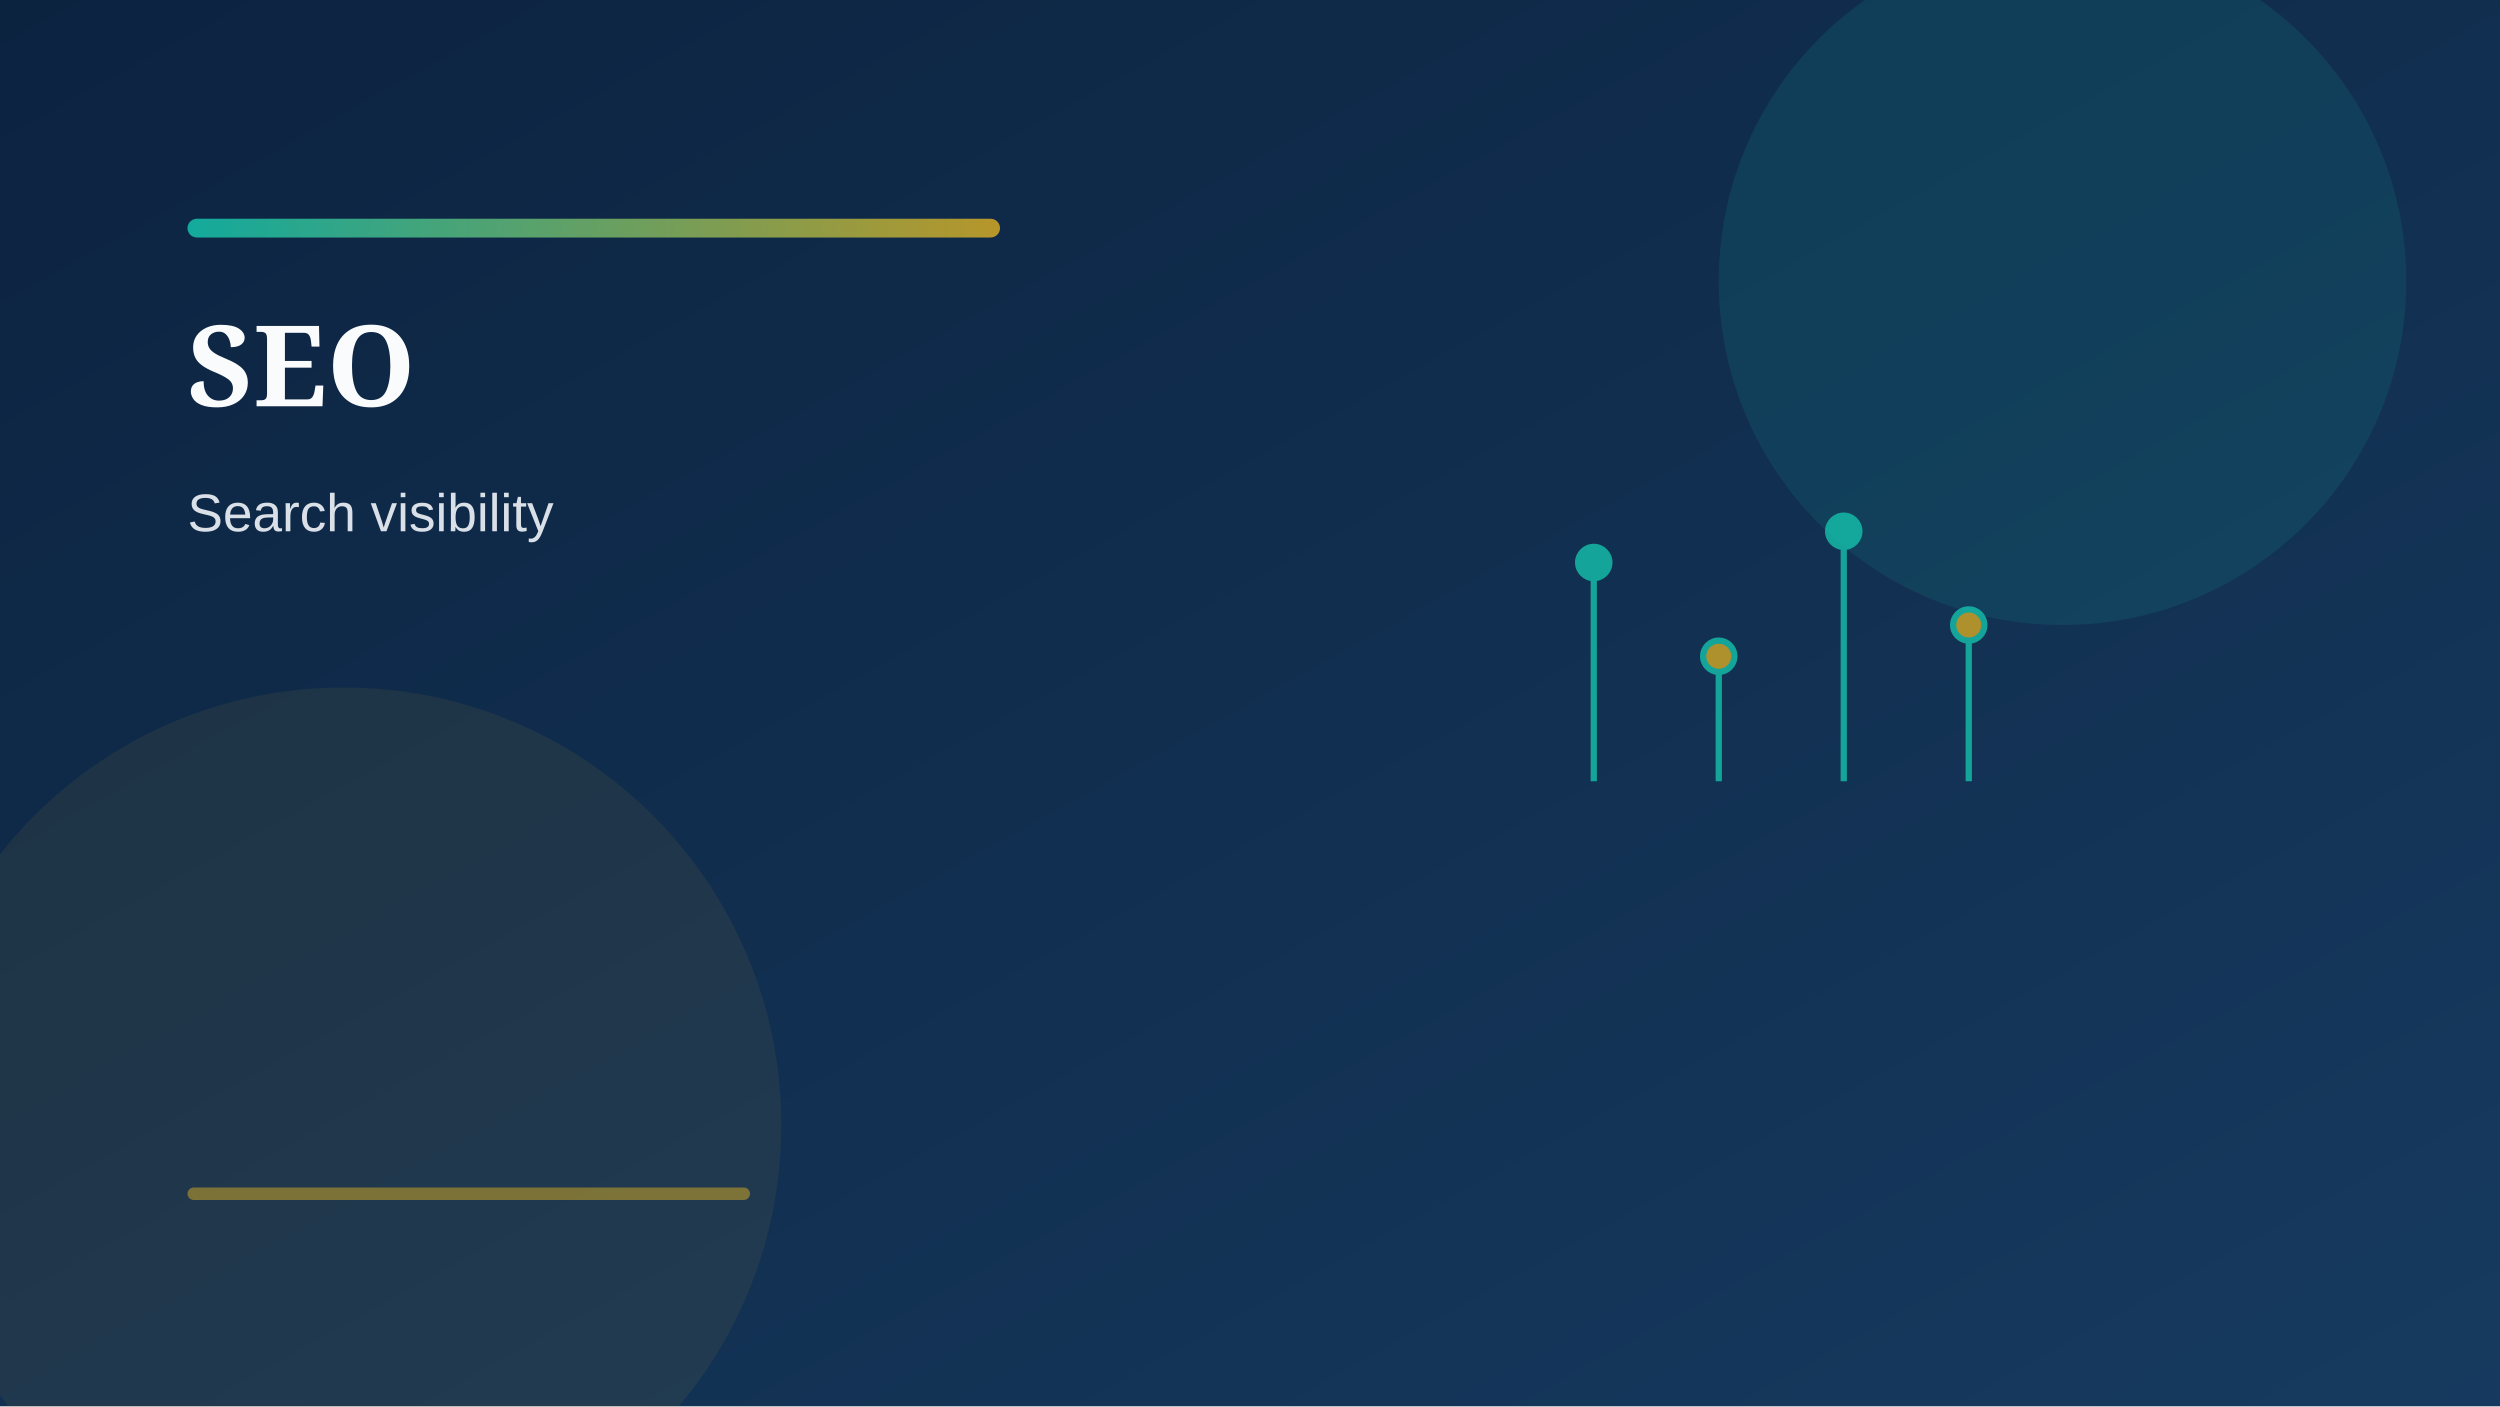
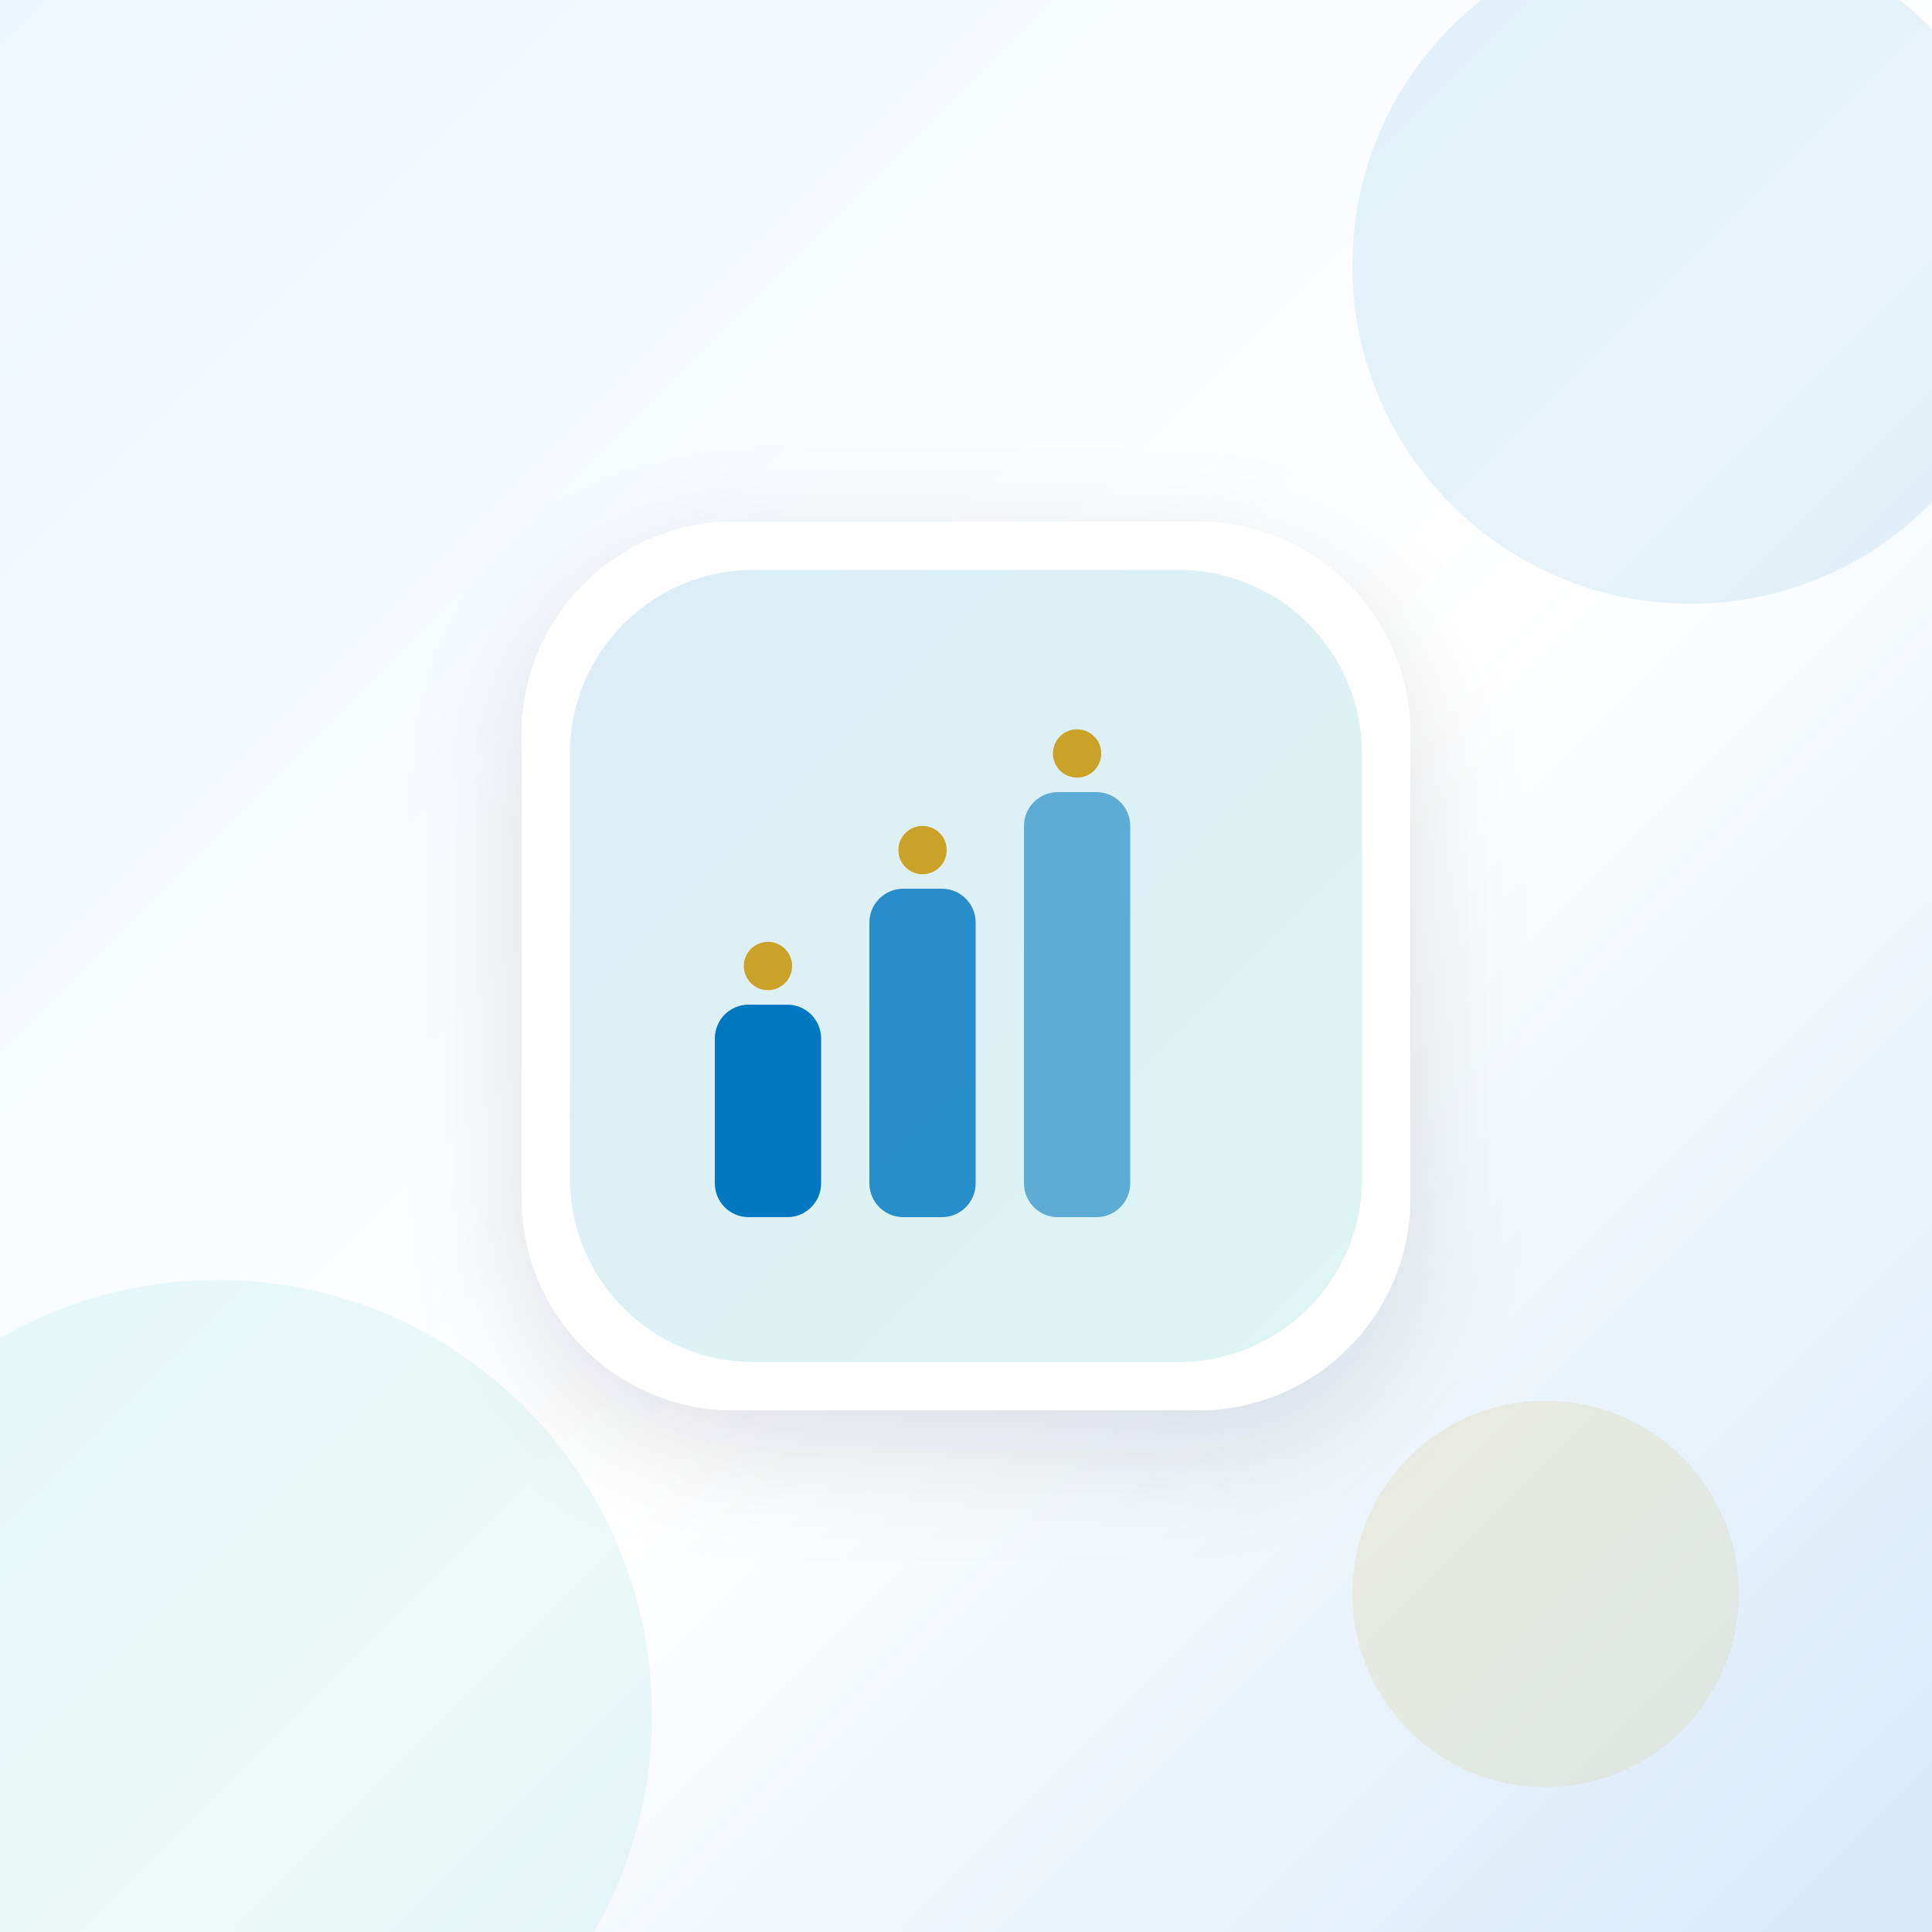
- <svg xmlns="http://www.w3.org/2000/svg" viewBox="0 0 1600 900" role="img" aria-label="SEO">
+ <svg xmlns="http://www.w3.org/2000/svg" viewBox="0 0 400 400" role="img">
  <defs>
-     <linearGradient id="bg" x1="0%" y1="0%" x2="100%" y2="100%">
-       <stop offset="0%" stop-color="#0C2340" />
-       <stop offset="100%" stop-color="#163A5F" />
+     <linearGradient id="bg-seo" x1="0%" y1="0%" x2="100%" y2="100%">
+       <stop offset="0%" stop-color="#EDF6FF" />
+       <stop offset="55%" stop-color="#FFFFFF" />
+       <stop offset="100%" stop-color="#D6E8F7" />
    </linearGradient>
-     <linearGradient id="accent" x1="0%" y1="0%" x2="100%" y2="0%">
-       <stop offset="0%" stop-color="#14B8A6" />
-       <stop offset="100%" stop-color="#C9A227" />
+     <linearGradient id="plate-seo" x1="0%" y1="0%" x2="100%" y2="100%">
+       <stop offset="0%" stop-color="#0078C1" />
+       <stop offset="100%" stop-color="#14B8A6" />
    </linearGradient>
+     <filter id="shadow-seo" x="-20%" y="-20%" width="140%" height="140%">
+       <feDropShadow dx="0" dy="8" stdDeviation="12" flood-color="#0C2340" flood-opacity="0.12" />
+     </filter>
  </defs>
-   <rect width="1600" height="900" fill="url(#bg)" />
-   <circle cx="1320" cy="180" r="220" fill="#14B8A6" opacity="0.12" />
-   <circle cx="220" cy="720" r="280" fill="#C9A227" opacity="0.08" />
-   <rect x="120" y="140" width="520" height="12" rx="6" fill="url(#accent)" opacity="0.9" />
-   <text x="120" y="260" fill="#FAFBFC" font-family="Georgia, serif" font-size="72" font-weight="700">SEO</text>
-   <text x="120" y="340" fill="#F0F4F8" font-family="Arial, sans-serif" font-size="34" opacity="0.9">Search visibility</text>
-   <g transform="translate(980, 320)" fill="none" stroke="#14B8A6" stroke-width="4" opacity="0.85">
-     <path d="M40 180V40M120 180V100M200 180V20M280 180V80" />
-     <circle cx="40" cy="40" r="10" fill="#14B8A6" />
-     <circle cx="120" cy="100" r="10" fill="#C9A227" />
-     <circle cx="200" cy="20" r="10" fill="#14B8A6" />
-     <circle cx="280" cy="80" r="10" fill="#C9A227" />
+   <rect width="400" height="400" fill="url(#bg-seo)" />
+   <circle cx="350" cy="55" r="70" fill="#0078C1" opacity="0.09" />
+   <circle cx="45" cy="355" r="90" fill="#14B8A6" opacity="0.08" />
+   <circle cx="320" cy="330" r="40" fill="#C9A227" opacity="0.12" />
+   <g filter="url(#shadow-seo)">
+     <rect x="108" y="108" width="184" height="184" rx="44" fill="#FFFFFF" />
+     <rect x="118" y="118" width="164" height="164" rx="38" fill="url(#plate-seo)" opacity="0.14" />
  </g>
-   <rect x="120" y="760" width="360" height="8" rx="4" fill="#C9A227" opacity="0.55" />
+   <g transform="translate(200, 200)">
+     <g fill="#0078C1">
+       <rect x="-52" y="8" width="22" height="44" rx="7" />
+       <rect x="-20" y="-16" width="22" height="68" rx="7" opacity="0.82" />
+       <rect x="12" y="-36" width="22" height="88" rx="7" opacity="0.58" />
+       <circle cx="-41" cy="0" r="5" fill="#C9A227" />
+       <circle cx="-9" cy="-24" r="5" fill="#C9A227" />
+       <circle cx="23" cy="-44" r="5" fill="#C9A227" />
+     </g>
+   </g>
</svg>
